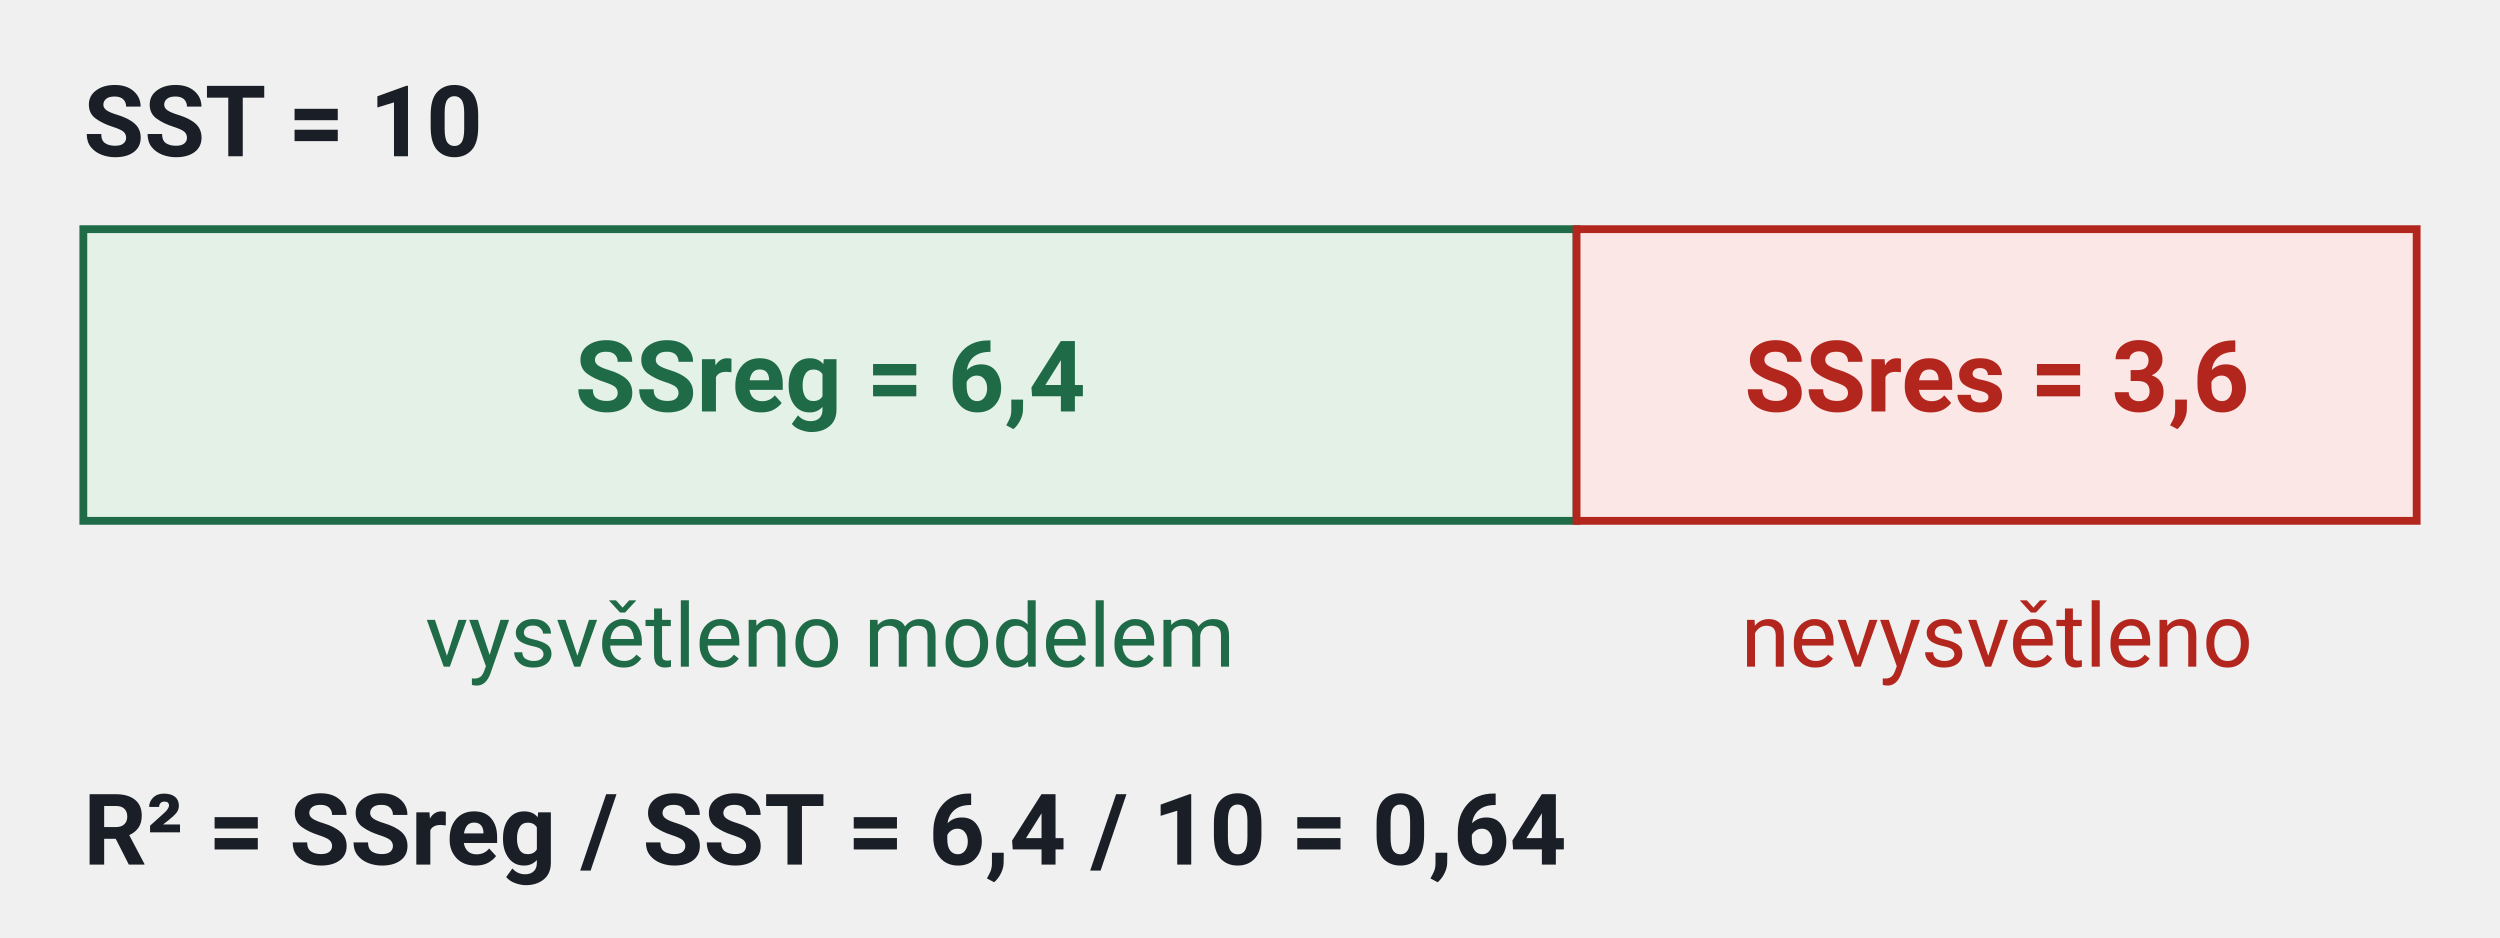
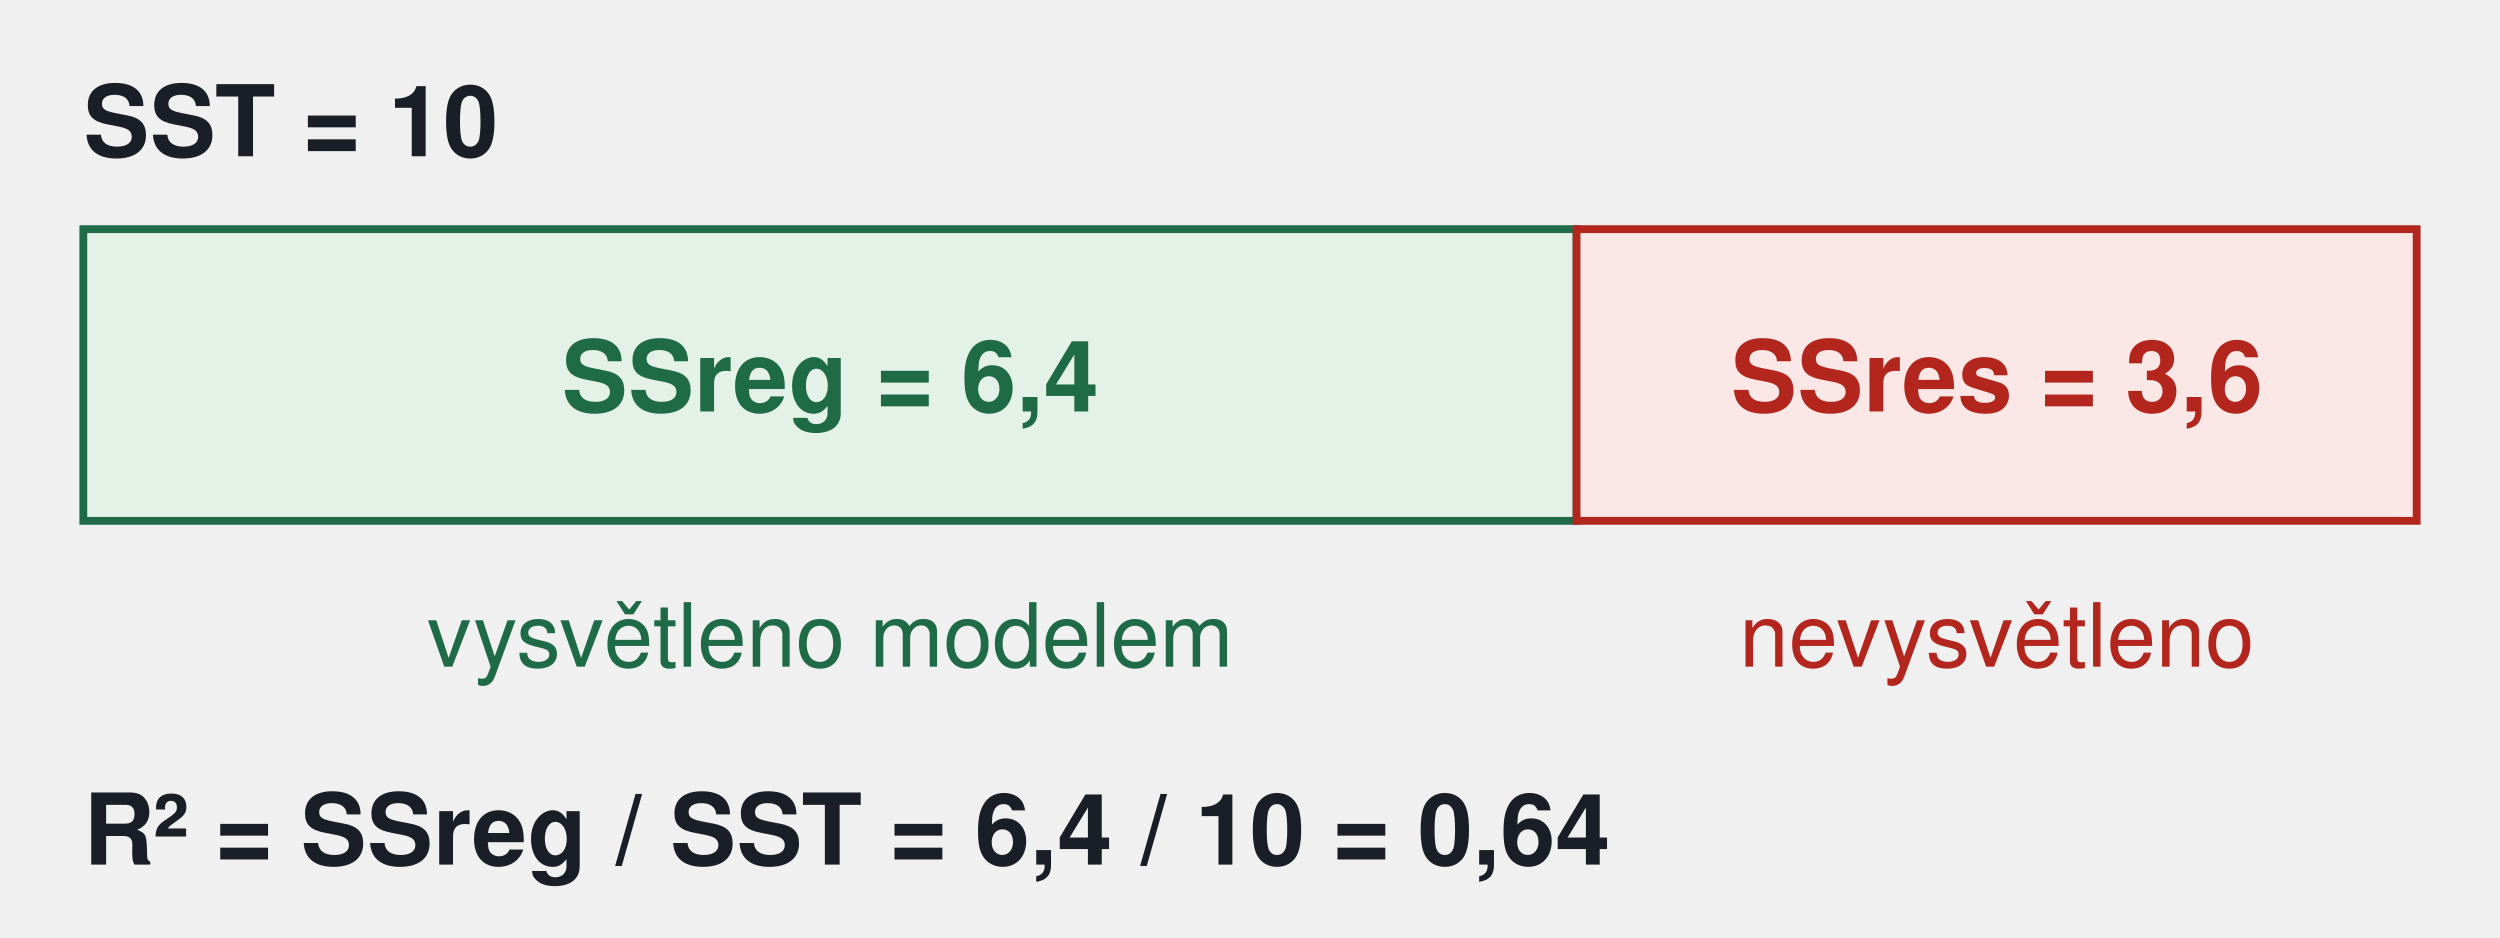
- <svg xmlns="http://www.w3.org/2000/svg" viewBox="0 0 480 180" font-family="system-ui, -apple-system, 'Segoe UI', Roboto, Arial, sans-serif" font-size="19">
+ <svg xmlns="http://www.w3.org/2000/svg" viewBox="0 0 480 180" font-family="'Helvetica Neue', Helvetica, Arial, sans-serif" font-size="19">
  <style>
    .ink { fill: #1a1f27; } .ink2 { fill: #4b5563; } .line { stroke: #1a1f27; } .faint { stroke: #d3d9e2; }
    .keep { fill: #e3f1e6; } .reject { fill: #fbe7e5; stroke: #b3261e; } .rej { fill: #b3261e; } .ok { fill: #1f6b47; }
    .beta { fill: #e6eefb; stroke: #1f56b8; } .acc { fill: #1f56b8; } .accl { stroke: #1f56b8; }
    .okl { stroke: #1f6b47; } .rejl { stroke: #b3261e; } .ink2l { stroke: #4b5563; }
    .box { fill: #ffffff; stroke: #4b5563; } .boxa { fill: #e6eefb; stroke: #1f56b8; } .boxok { fill: #e3f1e6; stroke: #1f6b47; } .boxbad { fill: #fbe7e5; stroke: #b3261e; }
    @media (prefers-color-scheme: dark) {
      .ink { fill: #e9ecf1; } .ink2 { fill: #aab2bf; } .line { stroke: #e9ecf1; } .faint { stroke: #333b47; }
      .keep { fill: #1c3328; } .reject { fill: #3d2220; stroke: #ff9a92; } .rej { fill: #ff9a92; } .ok { fill: #7fd4a5; }
      .beta { fill: #232d3f; stroke: #8db4ff; } .acc { fill: #8db4ff; } .accl { stroke: #8db4ff; }
      .okl { stroke: #7fd4a5; } .rejl { stroke: #ff9a92; } .ink2l { stroke: #aab2bf; }
      .box { fill: #1a1f26; stroke: #aab2bf; } .boxa { fill: #232d3f; stroke: #8db4ff; } .boxok { fill: #1c3328; stroke: #7fd4a5; } .boxbad { fill: #3d2220; stroke: #ff9a92; }
    }
  </style>
  <text class="ink" x="16.0" y="30.0" text-anchor="start" font-weight="700" font-size="19">SST = 10</text>
  <rect class="boxok" stroke-width="1.5" x="16" y="44" width="286.7" height="56" />
  <rect class="boxbad" stroke-width="1.5" x="302.7" y="44" width="161.3" height="56" />
  <text class="ok" x="159.4" y="79.0" text-anchor="middle" font-weight="700" font-size="19">SSreg = 6,4</text>
  <text class="rej" x="383.4" y="79.0" text-anchor="middle" font-weight="700" font-size="19">SSres = 3,6</text>
  <text class="ok" x="159.4" y="128.0" text-anchor="middle" font-size="17">vysvětleno modelem</text>
  <text class="rej" x="383.4" y="128.0" text-anchor="middle" font-size="17">nevysvětleno</text>
  <text class="ink" x="16.0" y="166.0" text-anchor="start" font-weight="700" font-size="19">R² = SSreg / SST = 6,4 / 10 = 0,64</text>
</svg>
